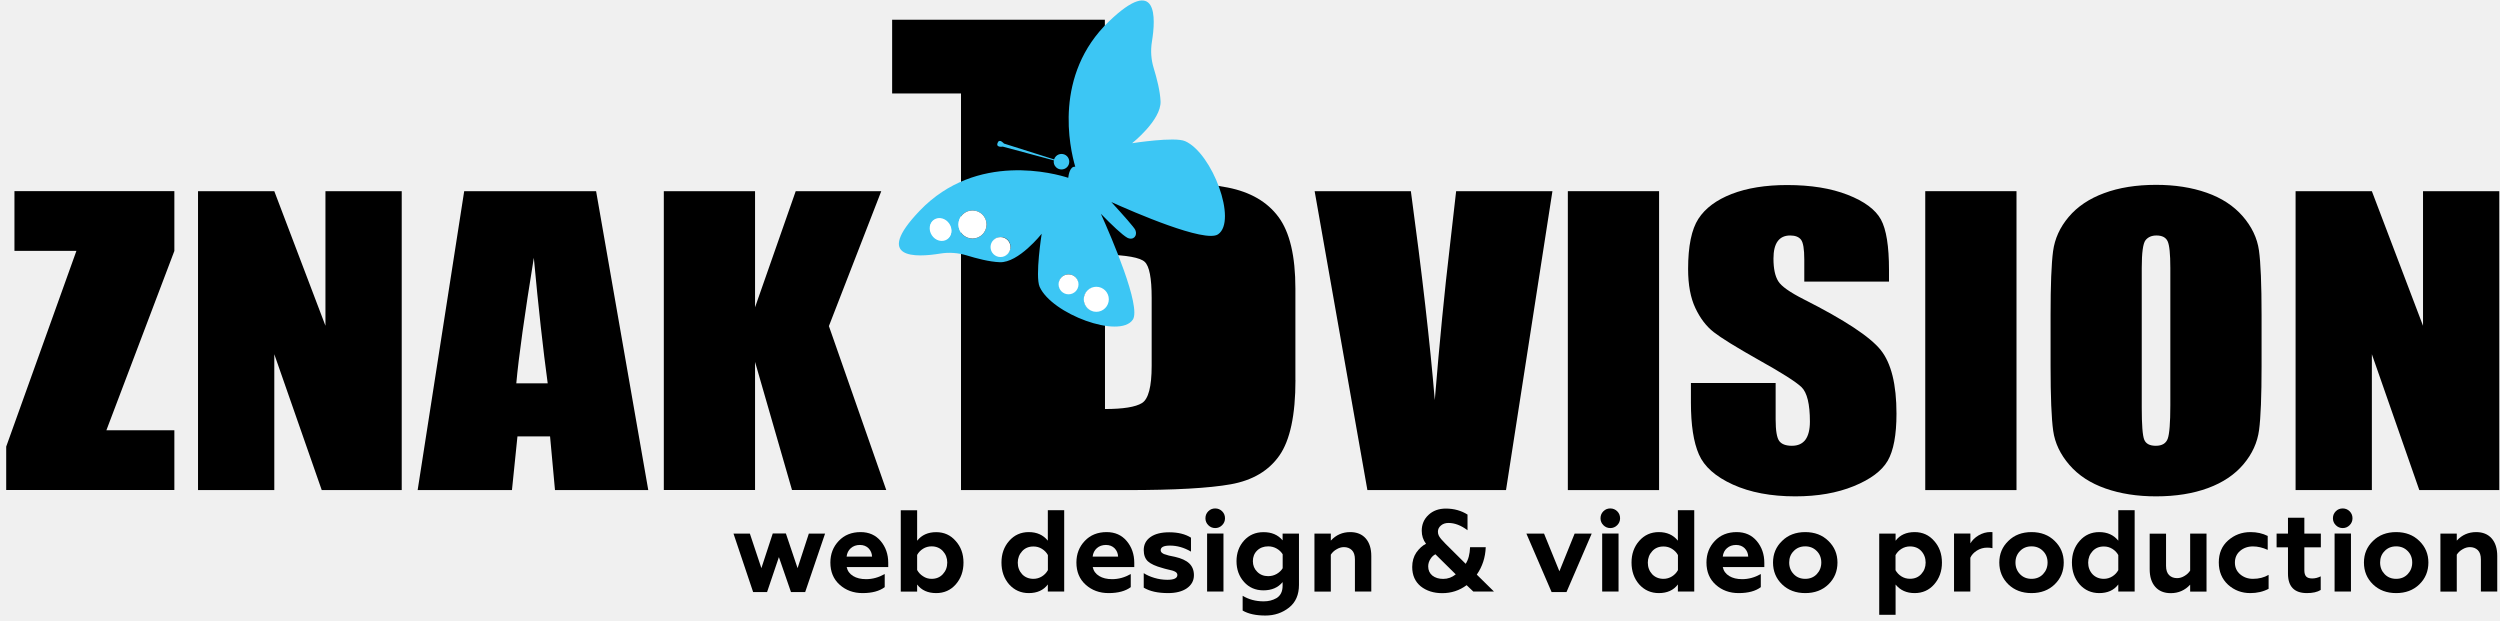
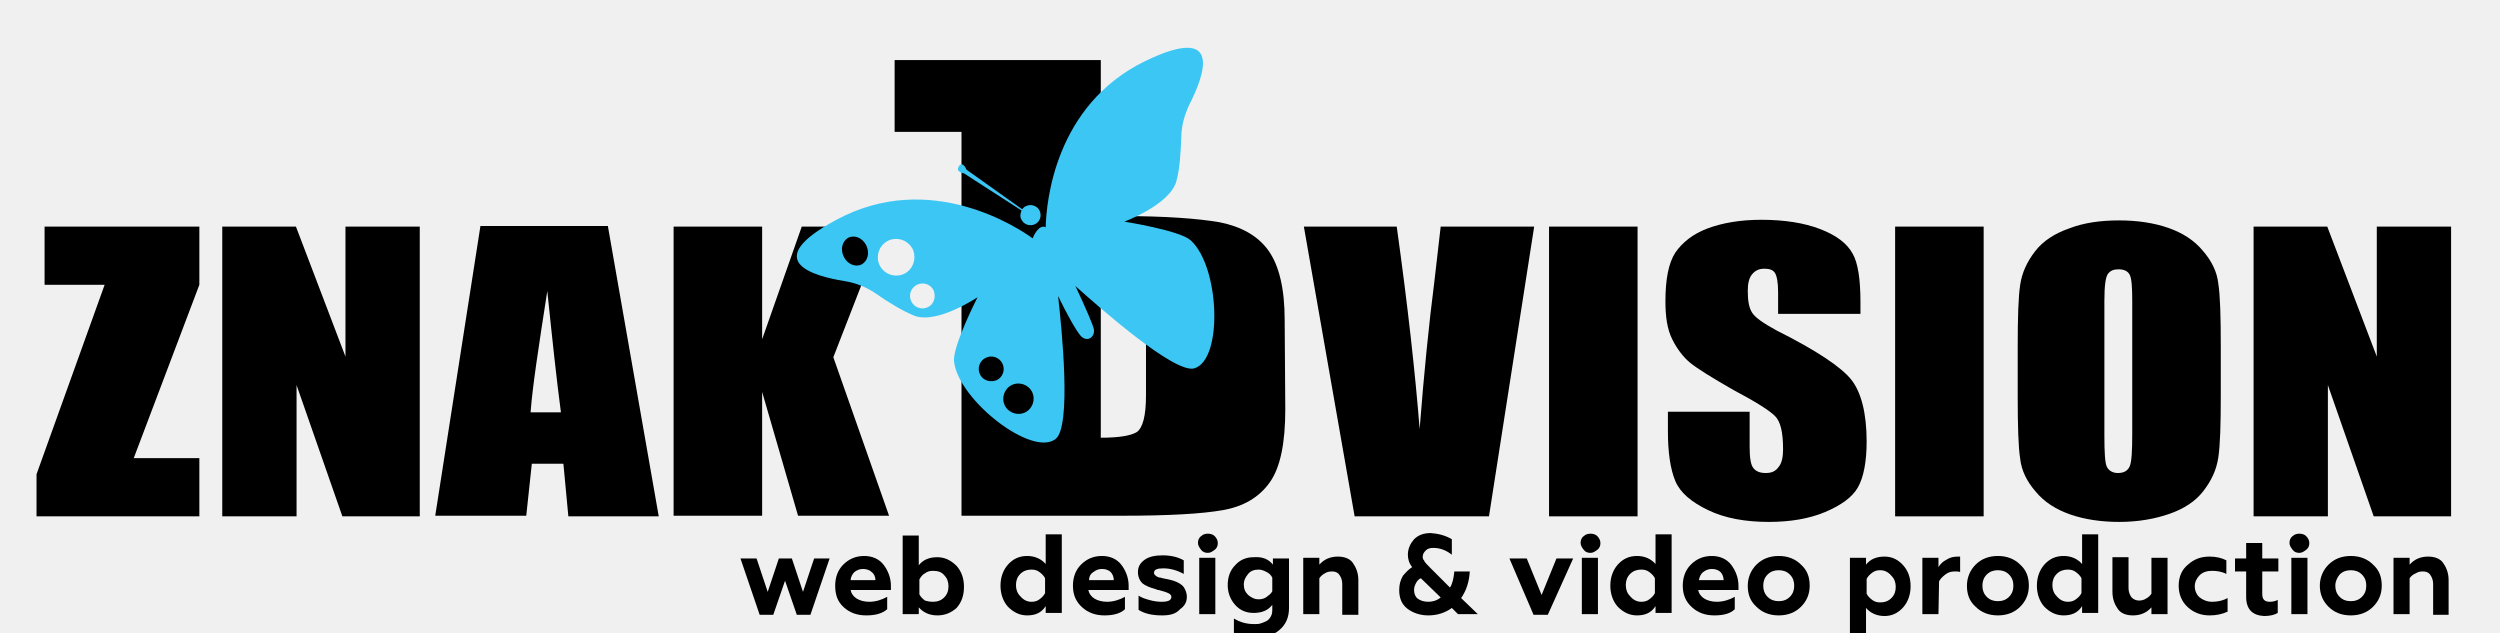
- <svg xmlns="http://www.w3.org/2000/svg" width="391" height="97" viewBox="0 0 391 97" fill="none">
-   <path d="M27.27 29.9V39.25L16.64 67.29H27.27V76.64H0.97V69.85L11.95 39.24H2.26V29.89H27.27V29.9Z" fill="black" />
-   <path d="M62.83 29.9V76.65H50.32L42.9 55.4V76.65H30.97V29.9H42.9L50.9 50.95V29.9H62.83Z" fill="black" />
-   <path d="M93.23 29.9L101.39 76.65H86.8L86.03 68.25H80.93L80.07 76.65H65.32L72.6 29.9H93.23ZM85.66 59.95C84.94 54.66 84.21 48.11 83.49 40.32C82.04 49.27 81.12 55.82 80.75 59.95H85.66Z" fill="black" />
-   <path d="M137.83 29.9L129.64 51L138.61 76.64H123.87L118.09 56.6V76.64H103.82V29.9H118.09V48.06L124.45 29.9H137.83Z" fill="black" />
-   <path d="M202.61 59.43C202.61 64.91 201.77 68.85 200.1 71.24C198.43 73.63 195.9 75.13 192.5 75.74C189.11 76.35 183.71 76.65 176.32 76.65H150.3V14.62H139.53V3.09H172.8V28.29H176.32C183.25 28.29 188.48 28.64 192.02 29.33C195.56 30.03 198.2 31.56 199.96 33.94C201.72 36.32 202.6 40.05 202.6 45.13V59.43H202.61ZM180.12 57.21V46.58C180.12 43.49 179.76 41.62 179.03 40.95C178.3 40.28 176.23 39.91 172.82 39.81V63.97C175.66 63.97 177.59 63.66 178.6 63.04C179.61 62.42 180.12 60.48 180.12 57.21Z" fill="black" />
-   <path d="M242.8 29.9L235.54 76.65H213.86L205.61 29.9H220.66C222.41 42.78 223.66 53.67 224.4 62.58C225.14 53.57 225.92 45.57 226.75 38.59L227.74 29.9H242.8Z" fill="black" />
-   <path d="M259.48 29.9V76.65H245.21V29.9H259.48Z" fill="black" />
-   <path d="M295.44 44.04H282.19V40.58C282.19 38.96 282.02 37.93 281.68 37.49C281.34 37.05 280.78 36.83 279.98 36.83C279.12 36.83 278.47 37.13 278.03 37.73C277.59 38.33 277.37 39.23 277.37 40.45C277.37 42.01 277.62 43.18 278.11 43.97C278.58 44.76 279.93 45.71 282.14 46.83C288.49 50.04 292.49 52.68 294.14 54.74C295.79 56.8 296.61 60.12 296.61 64.7C296.61 68.03 296.15 70.48 295.24 72.06C294.32 73.64 292.56 74.96 289.94 76.03C287.32 77.1 284.27 77.63 280.79 77.63C276.97 77.63 273.71 77.01 271.01 75.78C268.31 74.55 266.54 72.98 265.71 71.07C264.87 69.16 264.46 66.46 264.46 62.96V59.9H277.71V65.59C277.71 67.34 277.9 68.47 278.27 68.97C278.64 69.47 279.3 69.72 280.25 69.72C281.2 69.72 281.9 69.4 282.37 68.77C282.83 68.14 283.07 67.19 283.07 65.94C283.07 63.19 282.63 61.39 281.75 60.54C280.85 59.69 278.62 58.28 275.07 56.3C271.52 54.3 269.17 52.84 268.02 51.94C266.87 51.04 265.91 49.78 265.16 48.19C264.4 46.59 264.02 44.55 264.02 42.07C264.02 38.49 264.56 35.87 265.63 34.22C266.7 32.57 268.44 31.27 270.83 30.34C273.23 29.41 276.12 28.94 279.51 28.94C283.22 28.94 286.38 29.45 288.98 30.47C291.59 31.49 293.32 32.78 294.17 34.32C295.02 35.87 295.44 38.5 295.44 42.22V44.04V44.04Z" fill="black" />
-   <path d="M315.38 29.9V76.65H301.11V29.9H315.38Z" fill="black" />
-   <path d="M353.71 57.27C353.71 61.97 353.58 65.29 353.32 67.25C353.06 69.2 352.25 70.99 350.88 72.61C349.51 74.23 347.67 75.47 345.34 76.33C343.01 77.19 340.3 77.63 337.21 77.63C334.27 77.63 331.63 77.22 329.3 76.4C326.96 75.58 325.08 74.36 323.66 72.72C322.24 71.08 321.39 69.3 321.12 67.38C320.85 65.46 320.71 62.09 320.71 57.27V49.27C320.71 44.57 320.84 41.25 321.1 39.29C321.36 37.34 322.17 35.55 323.54 33.93C324.91 32.31 326.75 31.07 329.08 30.21C331.41 29.34 334.12 28.91 337.21 28.91C340.15 28.91 342.79 29.32 345.12 30.14C347.46 30.96 349.34 32.19 350.76 33.82C352.18 35.46 353.03 37.24 353.3 39.16C353.57 41.09 353.71 44.45 353.71 49.27V57.27ZM339.44 41.91C339.44 39.73 339.3 38.34 339.02 37.74C338.74 37.13 338.15 36.83 337.27 36.83C336.52 36.83 335.95 37.08 335.56 37.57C335.17 38.06 334.97 39.51 334.97 41.92V63.75C334.97 66.46 335.1 68.14 335.36 68.77C335.62 69.41 336.23 69.72 337.17 69.72C338.14 69.72 338.76 69.35 339.03 68.62C339.3 67.89 339.44 66.15 339.44 63.39V41.91V41.91Z" fill="black" />
-   <path d="M390.89 29.9V76.65H378.38L370.96 55.4V76.65H359.03V29.9H370.96L378.96 50.95V29.9H390.89Z" fill="black" />
-   <path d="M119.97 92.6H117.79L114.72 83.46H117.28L119.08 88.86L120.86 83.43H122.91L124.74 88.86L126.5 83.46H129.04L125.93 92.6H123.71L121.82 87.13L119.97 92.6Z" fill="black" />
-   <path d="M134.9 92.76C133.48 92.76 132.29 92.32 131.32 91.45C130.35 90.58 129.87 89.42 129.87 87.98C129.87 86.64 130.31 85.51 131.18 84.6C132.05 83.68 133.19 83.22 134.6 83.22C135.91 83.22 136.96 83.69 137.74 84.62C138.52 85.55 138.92 86.69 138.92 88.02V88.69H132.42C132.55 89.3 132.89 89.76 133.43 90.09C133.97 90.42 134.64 90.58 135.46 90.58C136.47 90.58 137.43 90.31 138.37 89.78V91.83C137.54 92.45 136.39 92.76 134.9 92.76ZM132.41 87.05H136.39C136.37 86.53 136.18 86.1 135.84 85.75C135.5 85.41 135.04 85.23 134.49 85.23C133.92 85.23 133.45 85.4 133.07 85.73C132.69 86.07 132.47 86.51 132.41 87.05Z" fill="black" />
-   <path d="M146.42 92.76C145.11 92.76 144.12 92.31 143.44 91.42V92.53H140.88V79.81H143.44V84.57C144.15 83.67 145.15 83.23 146.42 83.23C147.66 83.23 148.67 83.69 149.47 84.61C150.28 85.51 150.69 86.63 150.69 87.99C150.69 89.35 150.28 90.49 149.47 91.41C148.67 92.31 147.66 92.76 146.42 92.76ZM145.7 90.53C146.43 90.53 147.01 90.29 147.46 89.8C147.92 89.3 148.15 88.7 148.15 87.98C148.15 87.28 147.92 86.68 147.46 86.18C147.01 85.7 146.42 85.45 145.7 85.45C145.22 85.45 144.77 85.57 144.37 85.82C143.97 86.07 143.66 86.39 143.44 86.79V89.15C143.66 89.55 143.97 89.88 144.37 90.13C144.77 90.4 145.21 90.53 145.7 90.53Z" fill="black" />
-   <path d="M160.9 92.76C159.68 92.76 158.65 92.31 157.83 91.4C157.03 90.48 156.63 89.34 156.63 87.98C156.63 86.64 157.03 85.51 157.83 84.6C158.64 83.68 159.66 83.22 160.9 83.22C162.17 83.22 163.16 83.67 163.88 84.56V79.8H166.44V92.52H163.88V91.41C163.2 92.31 162.21 92.76 160.9 92.76ZM161.63 90.53C162.11 90.53 162.56 90.4 162.96 90.15C163.36 89.9 163.67 89.57 163.89 89.17V86.81C163.67 86.41 163.36 86.09 162.96 85.84C162.56 85.59 162.12 85.47 161.63 85.47C160.9 85.47 160.32 85.71 159.87 86.2C159.41 86.7 159.18 87.3 159.18 88C159.18 88.71 159.41 89.32 159.87 89.82C160.31 90.28 160.9 90.53 161.63 90.53Z" fill="black" />
-   <path d="M173.38 92.76C171.96 92.76 170.77 92.32 169.8 91.45C168.83 90.58 168.35 89.42 168.35 87.98C168.35 86.64 168.79 85.51 169.66 84.6C170.53 83.68 171.67 83.22 173.08 83.22C174.39 83.22 175.44 83.69 176.22 84.62C177 85.55 177.4 86.69 177.4 88.02V88.69H170.9C171.03 89.3 171.37 89.76 171.91 90.09C172.45 90.42 173.12 90.58 173.94 90.58C174.95 90.58 175.91 90.31 176.85 89.78V91.83C176.02 92.45 174.87 92.76 173.38 92.76ZM170.89 87.05H174.87C174.85 86.53 174.66 86.1 174.32 85.75C173.98 85.41 173.52 85.23 172.97 85.23C172.4 85.23 171.93 85.4 171.55 85.73C171.17 86.07 170.95 86.51 170.89 87.05Z" fill="black" />
-   <path d="M182.7 92.76C181.09 92.76 179.82 92.48 178.88 91.91V89.64C179.32 89.93 179.87 90.18 180.54 90.38C181.21 90.58 181.89 90.68 182.58 90.68C183.62 90.68 184.14 90.43 184.14 89.92C184.14 89.68 183.99 89.49 183.69 89.36C183.53 89.29 183.37 89.23 183.22 89.2L182.55 89.04C182.45 89.02 182.32 88.98 182.16 88.94C182 88.9 181.88 88.86 181.82 88.84C180.74 88.55 179.98 88.2 179.54 87.8C179.1 87.39 178.88 86.8 178.88 86.03C178.88 85.17 179.23 84.49 179.94 83.99C180.65 83.49 181.63 83.25 182.87 83.25C184.25 83.25 185.38 83.53 186.27 84.09V86.27C185.19 85.64 184.1 85.33 182.98 85.33C182.01 85.33 181.53 85.57 181.53 86.06C181.53 86.16 181.56 86.24 181.61 86.32C181.66 86.4 181.72 86.46 181.77 86.49C181.82 86.53 181.91 86.58 182.03 86.65C182.1 86.67 182.24 86.71 182.43 86.77C182.62 86.82 182.75 86.86 182.81 86.89L183.77 87.09C184.77 87.32 185.52 87.66 186 88.12C186.48 88.58 186.73 89.19 186.73 89.96C186.73 90.81 186.36 91.49 185.62 92.01C184.91 92.5 183.93 92.76 182.7 92.76Z" fill="black" />
-   <path d="M188.53 81.06C188.53 80.62 188.68 80.26 188.98 79.96C189.28 79.66 189.64 79.52 190.06 79.52C190.48 79.52 190.84 79.67 191.14 79.96C191.44 80.26 191.59 80.62 191.59 81.06C191.59 81.48 191.44 81.84 191.14 82.14C190.84 82.44 190.48 82.59 190.06 82.59C189.64 82.59 189.28 82.44 188.98 82.14C188.68 81.84 188.53 81.48 188.53 81.06ZM191.35 92.52H188.79V83.45H191.35V92.52Z" fill="black" />
-   <path d="M200.6 84.51V83.46H203.16V91.47C203.16 93.02 202.64 94.21 201.6 95.03C200.56 95.85 199.33 96.27 197.91 96.27C196.42 96.27 195.23 96.01 194.35 95.49V93.18C195.31 93.76 196.4 94.05 197.64 94.05C198.02 94.05 198.37 94.01 198.69 93.93C199.02 93.85 199.33 93.72 199.64 93.55C199.94 93.37 200.18 93.12 200.35 92.79C200.52 92.46 200.6 92.06 200.6 91.6V91.04C199.89 91.9 198.89 92.33 197.6 92.33C196.36 92.33 195.35 91.89 194.57 91.02C193.78 90.14 193.39 89.05 193.39 87.77C193.39 86.5 193.78 85.42 194.57 84.54C195.36 83.67 196.37 83.23 197.6 83.23C198.88 83.22 199.88 83.65 200.6 84.51ZM198.35 90.11C198.83 90.11 199.28 89.99 199.68 89.76C200.08 89.53 200.39 89.23 200.61 88.87V86.69C200.39 86.33 200.08 86.03 199.68 85.8C199.28 85.57 198.84 85.45 198.35 85.45C197.64 85.45 197.06 85.67 196.61 86.11C196.16 86.55 195.95 87.11 195.95 87.77C195.95 88.44 196.18 88.99 196.63 89.43C197.08 89.89 197.66 90.11 198.35 90.11Z" fill="black" />
-   <path d="M208.14 86.75V92.53H205.58V83.46H208.14V84.55C208.95 83.67 209.96 83.22 211.17 83.22C212.21 83.22 213.02 83.55 213.6 84.21C214.18 84.87 214.47 85.79 214.47 86.96V92.52H211.91V87.49C211.91 86.84 211.75 86.35 211.43 86.04C211.11 85.73 210.69 85.57 210.19 85.57C209.8 85.57 209.42 85.68 209.04 85.91C208.66 86.12 208.36 86.41 208.14 86.75Z" fill="black" />
-   <path d="M229.52 80.48V82.93C228.51 82.17 227.52 81.79 226.54 81.79C226.07 81.79 225.67 81.92 225.36 82.19C225.04 82.46 224.89 82.78 224.89 83.17C224.89 83.39 224.94 83.61 225.05 83.82C225.2 84.1 225.53 84.5 226.05 85.02L229.23 88.18C229.65 87.54 229.88 86.67 229.92 85.58H232.37C232.31 87.19 231.84 88.62 230.97 89.87L233.66 92.52H230.43L229.38 91.52C228.25 92.36 226.98 92.77 225.56 92.77C224.22 92.77 223.1 92.41 222.2 91.7C221.32 90.97 220.87 89.97 220.87 88.68C220.87 87.8 221.09 87.04 221.52 86.41C221.98 85.77 222.48 85.31 223.03 85.05C222.58 84.46 222.36 83.78 222.36 83.01C222.36 82.02 222.71 81.19 223.41 80.54C224.11 79.87 225.03 79.54 226.15 79.54C227.42 79.55 228.54 79.86 229.52 80.48ZM225.72 90.54C226.45 90.54 227.1 90.3 227.68 89.83L224.5 86.69C224.2 86.84 223.93 87.08 223.71 87.44C223.49 87.79 223.37 88.17 223.37 88.58C223.37 89.19 223.59 89.66 224.02 90.02C224.47 90.37 225.03 90.54 225.72 90.54Z" fill="black" />
-   <path d="M245 92.6H242.67L238.73 83.46H241.49L243.89 89.35L246.27 83.46H248.94L245 92.6Z" fill="black" />
-   <path d="M250.32 81.06C250.32 80.62 250.47 80.26 250.77 79.96C251.07 79.66 251.43 79.52 251.85 79.52C252.27 79.52 252.63 79.67 252.93 79.96C253.23 80.26 253.38 80.62 253.38 81.06C253.38 81.48 253.23 81.84 252.93 82.14C252.63 82.44 252.27 82.59 251.85 82.59C251.43 82.59 251.07 82.44 250.77 82.14C250.47 81.84 250.32 81.48 250.32 81.06ZM253.14 92.52H250.58V83.45H253.14V92.52Z" fill="black" />
-   <path d="M259.44 92.76C258.22 92.76 257.19 92.31 256.37 91.4C255.57 90.48 255.17 89.34 255.17 87.98C255.17 86.64 255.57 85.51 256.37 84.6C257.18 83.68 258.2 83.22 259.44 83.22C260.71 83.22 261.7 83.67 262.42 84.56V79.8H264.98V92.52H262.42V91.41C261.74 92.31 260.75 92.76 259.44 92.76ZM260.17 90.53C260.65 90.53 261.1 90.4 261.5 90.15C261.9 89.9 262.21 89.57 262.43 89.17V86.81C262.21 86.41 261.9 86.09 261.5 85.84C261.1 85.59 260.66 85.47 260.17 85.47C259.44 85.47 258.86 85.71 258.41 86.2C257.95 86.7 257.72 87.3 257.72 88C257.72 88.71 257.95 89.32 258.41 89.82C258.86 90.28 259.44 90.53 260.17 90.53Z" fill="black" />
-   <path d="M271.92 92.76C270.5 92.76 269.31 92.32 268.34 91.45C267.37 90.58 266.89 89.42 266.89 87.98C266.89 86.64 267.33 85.51 268.2 84.6C269.07 83.68 270.21 83.22 271.62 83.22C272.93 83.22 273.98 83.69 274.76 84.62C275.54 85.55 275.94 86.69 275.94 88.02V88.69H269.44C269.57 89.3 269.91 89.76 270.45 90.09C270.99 90.42 271.66 90.58 272.48 90.58C273.49 90.58 274.45 90.31 275.39 89.78V91.83C274.57 92.45 273.42 92.76 271.92 92.76ZM269.44 87.05H273.42C273.4 86.53 273.21 86.1 272.87 85.75C272.53 85.41 272.07 85.23 271.52 85.23C270.95 85.23 270.48 85.4 270.1 85.73C269.71 86.07 269.5 86.51 269.44 87.05Z" fill="black" />
-   <path d="M277.3 87.98C277.3 86.64 277.77 85.51 278.72 84.6C279.65 83.68 280.86 83.22 282.34 83.22C283.82 83.22 285.02 83.68 285.96 84.6C286.91 85.52 287.38 86.65 287.38 87.98C287.38 89.34 286.91 90.48 285.96 91.4C285.02 92.31 283.81 92.76 282.34 92.76C280.87 92.76 279.67 92.31 278.72 91.4C277.77 90.48 277.3 89.34 277.3 87.98ZM279.83 87.98C279.83 88.71 280.07 89.31 280.54 89.8C281.01 90.29 281.61 90.53 282.34 90.53C283.07 90.53 283.67 90.29 284.14 89.8C284.61 89.3 284.85 88.7 284.85 87.98C284.85 87.25 284.61 86.65 284.14 86.18C283.67 85.7 283.07 85.45 282.34 85.45C281.61 85.45 281.01 85.69 280.54 86.18C280.06 86.66 279.83 87.25 279.83 87.98Z" fill="black" />
-   <path d="M299.45 83.22C300.69 83.22 301.7 83.68 302.5 84.6C303.31 85.5 303.72 86.63 303.72 88C303.72 89.34 303.31 90.48 302.5 91.4C301.7 92.31 300.68 92.76 299.45 92.76C298.18 92.76 297.19 92.31 296.47 91.42V96.16H293.91V83.46H296.47V84.57C297.15 83.67 298.14 83.22 299.45 83.22ZM298.72 85.46C298.24 85.46 297.79 85.59 297.39 85.84C296.99 86.09 296.68 86.42 296.46 86.82V89.18C296.68 89.58 296.99 89.9 297.39 90.15C297.79 90.4 298.23 90.52 298.72 90.52C299.45 90.52 300.03 90.28 300.48 89.79C300.94 89.29 301.17 88.69 301.17 87.99C301.17 87.28 300.94 86.67 300.48 86.17C300.04 85.7 299.45 85.46 298.72 85.46Z" fill="black" />
-   <path d="M308.17 92.52H305.61V83.45H308.17V84.98C308.45 84.5 308.87 84.08 309.44 83.74C310.03 83.39 310.66 83.21 311.33 83.21C311.48 83.21 311.57 83.22 311.62 83.23V85.74C311.38 85.68 311.11 85.65 310.82 85.65C310.23 85.65 309.68 85.8 309.19 86.11C308.7 86.42 308.36 86.79 308.16 87.23V92.52H308.17Z" fill="black" />
-   <path d="M312.69 87.98C312.69 86.64 313.16 85.51 314.11 84.6C315.04 83.68 316.25 83.22 317.73 83.22C319.21 83.22 320.41 83.68 321.35 84.6C322.3 85.52 322.77 86.65 322.77 87.98C322.77 89.34 322.3 90.48 321.35 91.4C320.41 92.31 319.2 92.76 317.73 92.76C316.26 92.76 315.06 92.31 314.11 91.4C313.17 90.48 312.69 89.34 312.69 87.98ZM315.22 87.98C315.22 88.71 315.46 89.31 315.93 89.8C316.4 90.29 317 90.53 317.73 90.53C318.46 90.53 319.06 90.29 319.53 89.8C320 89.3 320.24 88.7 320.24 87.98C320.24 87.25 320 86.65 319.53 86.18C319.06 85.7 318.46 85.45 317.73 85.45C317 85.45 316.4 85.69 315.93 86.18C315.46 86.66 315.22 87.25 315.22 87.98Z" fill="black" />
-   <path d="M328.32 92.76C327.1 92.76 326.07 92.31 325.25 91.4C324.45 90.48 324.05 89.34 324.05 87.98C324.05 86.64 324.45 85.51 325.25 84.6C326.06 83.68 327.08 83.22 328.32 83.22C329.59 83.22 330.58 83.67 331.3 84.56V79.8H333.86V92.52H331.3V91.41C330.62 92.31 329.63 92.76 328.32 92.76ZM329.04 90.53C329.52 90.53 329.97 90.4 330.37 90.15C330.77 89.9 331.08 89.57 331.3 89.17V86.81C331.08 86.41 330.77 86.09 330.37 85.84C329.97 85.59 329.53 85.47 329.04 85.47C328.31 85.47 327.73 85.71 327.28 86.2C326.82 86.7 326.59 87.3 326.59 88C326.59 88.71 326.82 89.32 327.28 89.82C327.73 90.28 328.32 90.53 329.04 90.53Z" fill="black" />
-   <path d="M342.54 89.24V83.46H345.1V92.53H342.54V91.44C341.73 92.32 340.72 92.77 339.51 92.77C338.47 92.77 337.66 92.44 337.08 91.78C336.5 91.12 336.21 90.2 336.21 89.03V83.47H338.77V88.5C338.77 89.15 338.93 89.64 339.25 89.95C339.57 90.27 339.99 90.42 340.5 90.42C340.89 90.42 341.27 90.31 341.65 90.08C342.03 89.86 342.33 89.57 342.54 89.24Z" fill="black" />
-   <path d="M351.94 92.76C350.6 92.76 349.44 92.32 348.47 91.45C347.5 90.55 347.02 89.39 347.02 87.96C347.02 86.53 347.5 85.39 348.47 84.53C349.45 83.66 350.62 83.22 351.98 83.22C352.97 83.22 353.87 83.42 354.67 83.82V86C353.88 85.64 353.11 85.46 352.36 85.46C351.56 85.46 350.89 85.7 350.34 86.17C349.81 86.63 349.54 87.24 349.54 87.99C349.54 88.74 349.81 89.35 350.36 89.82C350.91 90.29 351.57 90.53 352.36 90.53C353.29 90.53 354.11 90.32 354.81 89.91V92.09C353.96 92.54 353 92.76 351.94 92.76Z" fill="black" />
-   <path d="M357.84 89.71V85.6H356.06V83.46H357.84V80.97H360.4V83.46H362.98V85.6H360.4V89.2C360.4 89.65 360.5 89.97 360.69 90.17C360.88 90.37 361.2 90.47 361.63 90.47C362.08 90.47 362.52 90.36 362.96 90.14V92.27C362.43 92.6 361.71 92.76 360.8 92.76C358.83 92.76 357.84 91.74 357.84 89.71Z" fill="black" />
-   <path d="M364.87 81.06C364.87 80.62 365.02 80.26 365.32 79.96C365.62 79.66 365.98 79.52 366.4 79.52C366.82 79.52 367.18 79.67 367.48 79.96C367.78 80.26 367.93 80.62 367.93 81.06C367.93 81.48 367.78 81.84 367.48 82.14C367.18 82.44 366.82 82.59 366.4 82.59C365.98 82.59 365.62 82.44 365.32 82.14C365.02 81.84 364.87 81.48 364.87 81.06ZM367.69 92.52H365.13V83.45H367.69V92.52Z" fill="black" />
-   <path d="M369.72 87.98C369.72 86.64 370.19 85.51 371.14 84.6C372.07 83.68 373.28 83.22 374.76 83.22C376.24 83.22 377.44 83.68 378.38 84.6C379.33 85.52 379.8 86.65 379.8 87.98C379.8 89.34 379.33 90.48 378.38 91.4C377.44 92.31 376.23 92.76 374.76 92.76C373.29 92.76 372.09 92.31 371.14 91.4C370.19 90.48 369.72 89.34 369.72 87.98ZM372.25 87.98C372.25 88.71 372.49 89.31 372.96 89.8C373.43 90.29 374.03 90.53 374.76 90.53C375.49 90.53 376.09 90.29 376.56 89.8C377.03 89.3 377.27 88.7 377.27 87.98C377.27 87.25 377.03 86.65 376.56 86.18C376.09 85.7 375.49 85.45 374.76 85.45C374.03 85.45 373.43 85.69 372.96 86.18C372.48 86.66 372.25 87.25 372.25 87.98Z" fill="black" />
-   <path d="M384.24 86.75V92.53H381.68V83.46H384.24V84.55C385.05 83.67 386.06 83.22 387.27 83.22C388.31 83.22 389.12 83.55 389.7 84.21C390.28 84.87 390.57 85.79 390.57 86.96V92.52H388.01V87.49C388.01 86.84 387.85 86.35 387.53 86.04C387.21 85.73 386.79 85.57 386.29 85.57C385.9 85.57 385.52 85.68 385.14 85.91C384.76 86.12 384.46 86.41 384.24 86.75Z" fill="black" />
-   <path d="M156.83 22.93L164.82 25.08C164.75 25.46 164.86 25.86 165.16 26.15C165.63 26.62 166.4 26.62 166.88 26.15C167.35 25.68 167.35 24.91 166.88 24.43C166.41 23.96 165.64 23.96 165.16 24.43C165.01 24.58 164.91 24.75 164.86 24.93L157.02 22.45C157.02 22.45 156.36 21.68 156.08 22.24C155.61 23.14 156.83 22.93 156.83 22.93Z" fill="#3CC6F4" />
-   <path d="M173.45 3.34C164.73 11.7 167.3 23.11 168.17 26.08C167.34 25.96 167.12 27.38 167.07 27.81C165.17 27.19 152.77 23.64 143.85 32.95C136.51 40.61 143.32 40.27 147.04 39.66C148.43 39.43 149.86 39.54 151.21 39.95C152.71 40.41 154.74 40.95 156.36 41.01C159.31 41.13 162.92 36.56 162.92 36.56C162.92 36.56 161.87 43.21 162.6 44.86C164.5 49.11 175.1 53.04 177.17 50C178.53 48 173.81 37.07 172.18 33.44C173.87 35.17 175.52 36.75 176.32 37.19C177.28 37.65 177.94 36.86 177.57 35.98C177.42 35.6 175.7 33.66 173.81 31.6C177.29 33.17 188.47 38.03 190.5 36.65C193.55 34.58 189.62 23.98 185.36 22.08C183.71 21.35 177.06 22.4 177.06 22.4C177.06 22.4 181.64 18.78 181.51 15.84C181.44 14.22 180.91 12.19 180.45 10.69C180.03 9.34 179.93 7.92 180.16 6.52C180.77 2.8 181.1 -4 173.45 3.34ZM148.39 37.14C147.8 37.73 146.75 37.65 146.05 36.95C145.35 36.25 145.27 35.2 145.86 34.61C146.45 34.02 147.5 34.1 148.2 34.8C148.9 35.5 148.98 36.54 148.39 37.14ZM157.61 39.62C157.03 40.2 156.09 40.2 155.51 39.62C154.93 39.04 154.93 38.1 155.51 37.52C156.09 36.94 157.03 36.94 157.61 37.52C158.19 38.1 158.19 39.04 157.61 39.62ZM153.65 36.67C152.79 37.53 151.4 37.53 150.54 36.67C149.68 35.81 149.68 34.42 150.54 33.56C151.4 32.7 152.79 32.7 153.65 33.56C154.51 34.42 154.51 35.81 153.65 36.67ZM166.07 45.45C165.49 44.87 165.49 43.93 166.07 43.35C166.65 42.77 167.59 42.77 168.17 43.35C168.75 43.93 168.75 44.87 168.17 45.45C167.59 46.03 166.65 46.03 166.07 45.45ZM172.68 48.11C171.96 48.83 170.8 48.83 170.08 48.11C169.36 47.39 169.36 46.23 170.08 45.51C170.8 44.79 171.96 44.79 172.68 45.51C173.4 46.23 173.4 47.39 172.68 48.11Z" fill="#3CC6F4" />
-   <path d="M171.46 48.77C172.542 48.77 173.42 47.892 173.42 46.81C173.42 45.727 172.542 44.85 171.46 44.85C170.378 44.85 169.5 45.727 169.5 46.81C169.5 47.892 170.378 48.77 171.46 48.77Z" fill="white" />
-   <path d="M167.12 46.03C167.982 46.03 168.68 45.332 168.68 44.47C168.68 43.608 167.982 42.91 167.12 42.91C166.258 42.91 165.56 43.608 165.56 44.47C165.56 45.332 166.258 46.03 167.12 46.03Z" fill="white" />
-   <path d="M156.48 40.2C157.341 40.2 158.04 39.502 158.04 38.64C158.04 37.779 157.341 37.08 156.48 37.08C155.618 37.08 154.92 37.779 154.92 38.64C154.92 39.502 155.618 40.2 156.48 40.2Z" fill="white" />
-   <path d="M148.117 37.446C148.876 36.953 149.041 35.858 148.484 35.001C147.927 34.144 146.86 33.85 146.101 34.343C145.341 34.837 145.177 35.931 145.733 36.788C146.29 37.645 147.357 37.94 148.117 37.446Z" fill="white" />
-   <path d="M152.1 37.31C153.315 37.31 154.3 36.325 154.3 35.11C154.3 33.895 153.315 32.91 152.1 32.91C150.885 32.91 149.9 33.895 149.9 35.11C149.9 36.325 150.885 37.31 152.1 37.31Z" fill="white" />
-   <path d="M147.256 35.898C147.264 35.889 147.263 35.877 147.255 35.869C147.247 35.862 147.235 35.862 147.227 35.87C147.22 35.878 147.22 35.891 147.228 35.898C147.236 35.906 147.249 35.906 147.256 35.898Z" fill="white" />
+ <svg xmlns="http://www.w3.org/2000/svg" version="1.1" id="Layer_1" x="0px" y="0px" viewBox="0 0 403.8 102.1" style="enable-background:new 0 0 403.8 102.1;" xml:space="preserve">
+   <style type="text/css">
+ 	.st0{fill:none;}
+ 	.st1{fill:#3CC6F4;}
+ 	.st2{fill:#FFFFFF;}
+ </style>
+   <g>
+     <path d="M32.2,36.6v9.4l-10.6,28h10.6v9.4H5.9v-6.8l11-30.6H7.2v-9.4L32.2,36.6L32.2,36.6z" />
+     <path d="M67.8,36.6v46.8H55.3l-7.4-21.2v21.2H35.9V36.6h11.9l8,21v-21H67.8z" />
+     <path d="M98.2,36.6l8.2,46.8H91.8L91,74.9h-5.1L85,83.3H70.3l7.3-46.8H98.2z M90.6,66.6c-0.7-5.3-1.4-11.8-2.2-19.6   c-1.4,9-2.4,15.5-2.7,19.6H90.6z" />
+     <path d="M142.8,36.6l-8.2,21.1l9,25.6h-14.7l-5.8-20v20h-14.3V36.6h14.3v18.2l6.4-18.2H142.8z" />
+     <path d="M207.6,66.1c0,5.5-0.8,9.4-2.5,11.8c-1.7,2.4-4.2,3.9-7.6,4.5c-3.4,0.6-8.8,0.9-16.2,0.9h-26v-62h-10.8V9.7h33.3v25.2h3.5   c6.9,0,12.2,0.4,15.7,1c3.5,0.7,6.2,2.2,7.9,4.6s2.6,6.1,2.6,11.2L207.6,66.1L207.6,66.1z M185.1,63.9V53.2c0-3.1-0.4-5-1.1-5.6   s-2.8-1-6.2-1.1v24.2c2.8,0,4.8-0.3,5.8-0.9C184.6,69.1,185.1,67.1,185.1,63.9z" />
+     <path d="M247.8,36.6l-7.3,46.8h-21.7l-8.2-46.8h15c1.8,12.9,3,23.8,3.7,32.7c0.7-9,1.5-17,2.4-24l1-8.7H247.8z" />
+     <path d="M264.5,36.6v46.8h-14.3V36.6H264.5z" />
+     <path d="M300.4,50.7h-13.2v-3.5c0-1.6-0.2-2.6-0.5-3.1s-0.9-0.7-1.7-0.7c-0.9,0-1.5,0.3-2,0.9s-0.7,1.5-0.7,2.7   c0,1.6,0.2,2.7,0.7,3.5c0.5,0.8,1.8,1.7,4,2.9c6.4,3.2,10.4,5.9,12,7.9s2.5,5.4,2.5,10c0,3.3-0.5,5.8-1.4,7.4   c-0.9,1.6-2.7,2.9-5.3,4s-5.7,1.6-9.1,1.6c-3.8,0-7.1-0.6-9.8-1.9s-4.5-2.8-5.3-4.7c-0.8-1.9-1.2-4.6-1.2-8.1v-3.1h13.2v5.7   c0,1.8,0.2,2.9,0.6,3.4s1,0.8,2,0.8s1.6-0.3,2.1-1c0.5-0.6,0.7-1.6,0.7-2.8c0-2.8-0.4-4.5-1.3-5.4c-0.9-0.9-3.1-2.3-6.7-4.2   c-3.5-2-5.9-3.5-7-4.4s-2.1-2.2-2.9-3.8c-0.8-1.6-1.1-3.6-1.1-6.1c0-3.6,0.5-6.2,1.6-7.9c1.1-1.6,2.8-3,5.2-3.9   c2.4-0.9,5.3-1.4,8.7-1.4c3.7,0,6.9,0.5,9.5,1.5c2.6,1,4.3,2.3,5.2,3.9c0.9,1.5,1.3,4.2,1.3,7.9V50.7z" />
+     <path d="M320.4,36.6v46.8h-14.3V36.6H320.4z" />
+     <path d="M358.7,63.9c0,4.7-0.1,8-0.4,10c-0.3,2-1.1,3.7-2.4,5.4s-3.2,2.9-5.5,3.7s-5,1.3-8.1,1.3c-2.9,0-5.6-0.4-7.9-1.2   c-2.3-0.8-4.2-2-5.6-3.7c-1.4-1.6-2.3-3.4-2.5-5.3c-0.3-1.9-0.4-5.3-0.4-10.1v-8c0-4.7,0.1-8,0.4-10c0.3-2,1.1-3.7,2.4-5.4   s3.2-2.9,5.5-3.7c2.3-0.9,5-1.3,8.1-1.3c2.9,0,5.6,0.4,7.9,1.2c2.3,0.8,4.2,2,5.6,3.7c1.4,1.6,2.3,3.4,2.5,5.3   c0.3,1.9,0.4,5.3,0.4,10.1V63.9z M344.4,48.6c0-2.2-0.1-3.6-0.4-4.2c-0.3-0.6-0.9-0.9-1.8-0.9c-0.8,0-1.3,0.2-1.7,0.7   c-0.4,0.5-0.6,1.9-0.6,4.4v21.8c0,2.7,0.1,4.4,0.4,5c0.3,0.6,0.9,1,1.8,1c1,0,1.6-0.4,1.9-1.1s0.4-2.5,0.4-5.2V48.6z" />
+     <path d="M395.9,36.6v46.8h-12.5l-7.4-21.2v21.2H364V36.6h11.9l8,21v-21H395.9z" />
+   </g>
+   <rect x="238" y="-133.1" class="st0" width="0.5" height="11.1" />
+   <g>
+     <path d="M124.9,99.3h-2.2l-3.1-9.1h2.6l1.8,5.4l1.8-5.4h2.1l1.8,5.4l1.8-5.4h2.5l-3.1,9.1h-2.2l-1.9-5.5L124.9,99.3z" />
+     <path d="M139.9,99.4c-1.4,0-2.6-0.4-3.6-1.3s-1.4-2-1.4-3.5c0-1.3,0.4-2.5,1.3-3.4c0.9-0.9,2-1.4,3.4-1.4c1.3,0,2.4,0.5,3.1,1.4   s1.2,2.1,1.2,3.4v0.7h-6.5c0.1,0.6,0.5,1.1,1,1.4s1.2,0.5,2,0.5c1,0,2-0.3,2.9-0.8v2C142.5,99.1,141.4,99.4,139.9,99.4z    M137.4,93.7h4c0-0.5-0.2-1-0.6-1.3c-0.3-0.3-0.8-0.5-1.4-0.5c-0.6,0-1,0.2-1.4,0.5C137.7,92.7,137.4,93.2,137.4,93.7z" />
+     <path d="M151.4,99.4c-1.3,0-2.3-0.5-3-1.3v1.1h-2.6V86.5h2.6v4.8c0.7-0.9,1.7-1.3,3-1.3c1.2,0,2.2,0.5,3.1,1.4   c0.8,0.9,1.2,2,1.2,3.4s-0.4,2.5-1.2,3.4C153.6,99,152.6,99.4,151.4,99.4z M150.7,97.2c0.7,0,1.3-0.2,1.8-0.7   c0.5-0.5,0.7-1.1,0.7-1.8c0-0.7-0.2-1.3-0.7-1.8c-0.4-0.5-1-0.7-1.8-0.7c-0.5,0-0.9,0.1-1.3,0.4c-0.4,0.2-0.7,0.6-0.9,1v2.4   c0.2,0.4,0.5,0.7,0.9,1C149.7,97.1,150.2,97.2,150.7,97.2z" />
+     <path d="M165.9,99.4c-1.2,0-2.2-0.5-3.1-1.4c-0.8-0.9-1.2-2.1-1.2-3.4c0-1.3,0.4-2.5,1.2-3.4c0.8-0.9,1.8-1.4,3.1-1.4   c1.3,0,2.3,0.5,3,1.3v-4.8h2.6v12.7h-2.6v-1.1C168.2,99,167.2,99.4,165.9,99.4z M166.6,97.2c0.5,0,0.9-0.1,1.3-0.4s0.7-0.6,0.9-1   v-2.4c-0.2-0.4-0.5-0.7-0.9-1s-0.8-0.4-1.3-0.4c-0.7,0-1.3,0.2-1.8,0.7c-0.5,0.5-0.7,1.1-0.7,1.8c0,0.7,0.2,1.3,0.7,1.8   C165.3,96.9,165.9,97.2,166.6,97.2z" />
+     <path d="M178.4,99.4c-1.4,0-2.6-0.4-3.6-1.3s-1.5-2-1.5-3.5c0-1.3,0.4-2.5,1.3-3.4c0.9-0.9,2-1.4,3.4-1.4c1.3,0,2.4,0.5,3.1,1.4   s1.2,2.1,1.2,3.4v0.7h-6.5c0.1,0.6,0.5,1.1,1,1.4s1.2,0.5,2,0.5c1,0,2-0.3,2.9-0.8v2C181,99.1,179.8,99.4,178.4,99.4z M175.9,93.7   h4c0-0.5-0.2-1-0.5-1.3c-0.3-0.3-0.8-0.5-1.4-0.5c-0.6,0-1,0.2-1.4,0.5C176.1,92.7,175.9,93.2,175.9,93.7z" />
+     <path d="M187.7,99.4c-1.6,0-2.9-0.3-3.8-0.9v-2.3c0.4,0.3,1,0.5,1.7,0.7c0.7,0.2,1.4,0.3,2,0.3c1,0,1.6-0.2,1.6-0.8   c0-0.2-0.1-0.4-0.5-0.6c-0.2-0.1-0.3-0.1-0.5-0.2l-0.7-0.2c-0.1,0-0.2-0.1-0.4-0.1s-0.3-0.1-0.3-0.1c-1.1-0.3-1.8-0.6-2.3-1   c-0.4-0.4-0.7-1-0.7-1.8c0-0.9,0.4-1.5,1.1-2s1.7-0.7,2.9-0.7c1.4,0,2.5,0.3,3.4,0.8v2.2c-1.1-0.6-2.2-0.9-3.3-0.9   c-1,0-1.5,0.2-1.5,0.7c0,0.1,0,0.2,0.1,0.3c0,0.1,0.1,0.1,0.2,0.2c0,0,0.1,0.1,0.3,0.2c0.1,0,0.2,0.1,0.4,0.1   c0.2,0,0.3,0.1,0.4,0.1l1,0.2c1,0.2,1.8,0.6,2.2,1s0.7,1.1,0.7,1.8c0,0.9-0.4,1.5-1.1,2C189.9,99.2,188.9,99.4,187.7,99.4z" />
+     <path d="M193.5,87.7c0-0.4,0.1-0.8,0.5-1.1c0.3-0.3,0.7-0.4,1.1-0.4s0.8,0.1,1.1,0.4c0.3,0.3,0.5,0.7,0.5,1.1   c0,0.4-0.1,0.8-0.5,1.1s-0.7,0.5-1.1,0.5s-0.8-0.1-1.1-0.5S193.5,88.1,193.5,87.7z M196.3,99.2h-2.6v-9.1h2.6V99.2z" />
+     <path d="M205.6,91.2v-1h2.6v8c0,1.5-0.5,2.7-1.6,3.6s-2.3,1.2-3.7,1.2c-1.5,0-2.7-0.3-3.6-0.8v-2.3c1,0.6,2,0.9,3.3,0.9   c0.4,0,0.7,0,1-0.1c0.3-0.1,0.6-0.2,1-0.4c0.3-0.2,0.5-0.4,0.7-0.8s0.2-0.7,0.2-1.2v-0.6c-0.7,0.9-1.7,1.3-3,1.3   c-1.2,0-2.2-0.4-3-1.3c-0.8-0.9-1.2-2-1.2-3.2c0-1.3,0.4-2.4,1.2-3.2c0.8-0.9,1.8-1.3,3-1.3C203.9,89.9,204.9,90.3,205.6,91.2z    M203.3,96.8c0.5,0,0.9-0.1,1.3-0.4s0.7-0.5,0.9-0.9v-2.2c-0.2-0.4-0.5-0.7-0.9-0.9s-0.8-0.4-1.3-0.4c-0.7,0-1.3,0.2-1.7,0.7   s-0.7,1-0.7,1.7c0,0.7,0.2,1.2,0.7,1.7C202.1,96.5,202.6,96.8,203.3,96.8z" />
+     <path d="M213.1,93.4v5.8h-2.6v-9.1h2.6v1.1c0.8-0.9,1.8-1.3,3-1.3c1,0,1.9,0.3,2.4,1s0.9,1.6,0.9,2.8v5.6h-2.6v-5   c0-0.6-0.2-1.1-0.5-1.5s-0.7-0.5-1.2-0.5c-0.4,0-0.8,0.1-1.1,0.3C213.6,92.8,213.3,93.1,213.1,93.4z" />
+     <path d="M234.5,87.1v2.5c-1-0.8-2-1.1-3-1.1c-0.5,0-0.9,0.1-1.2,0.4c-0.3,0.3-0.5,0.6-0.5,1c0,0.2,0,0.4,0.2,0.6   c0.1,0.3,0.5,0.7,1,1.2l3.2,3.2c0.4-0.6,0.6-1.5,0.7-2.6h2.5c-0.1,1.6-0.5,3-1.4,4.3l2.7,2.6h-3.2l-1-1c-1.1,0.8-2.4,1.2-3.8,1.2   c-1.3,0-2.5-0.4-3.4-1.1c-0.9-0.7-1.3-1.7-1.3-3c0-0.9,0.2-1.6,0.6-2.3c0.5-0.6,1-1.1,1.5-1.4c-0.5-0.6-0.7-1.3-0.7-2   c0-1,0.4-1.8,1-2.5c0.7-0.7,1.6-1,2.7-1C232.4,86.2,233.5,86.5,234.5,87.1z M230.7,97.2c0.7,0,1.4-0.2,2-0.7l-3.2-3.1   c-0.3,0.1-0.6,0.4-0.8,0.8c-0.2,0.4-0.3,0.7-0.3,1.1c0,0.6,0.2,1.1,0.6,1.4C229.4,97,230,97.2,230.7,97.2z" />
+     <path d="M250,99.3h-2.3l-3.9-9.1h2.8l2.4,5.9l2.4-5.9h2.7L250,99.3z" />
+     <path d="M255.3,87.7c0-0.4,0.1-0.8,0.5-1.1c0.3-0.3,0.7-0.4,1.1-0.4s0.8,0.1,1.1,0.4c0.3,0.3,0.5,0.7,0.5,1.1   c0,0.4-0.1,0.8-0.5,1.1s-0.7,0.5-1.1,0.5s-0.8-0.1-1.1-0.5S255.3,88.1,255.3,87.7z M258.1,99.2h-2.6v-9.1h2.6V99.2z" />
+     <path d="M264.4,99.4c-1.2,0-2.2-0.5-3.1-1.4c-0.8-0.9-1.2-2.1-1.2-3.4c0-1.3,0.4-2.5,1.2-3.4c0.8-0.9,1.8-1.4,3.1-1.4   c1.3,0,2.3,0.5,3,1.3v-4.8h2.6v12.7h-2.6v-1.1C266.7,99,265.7,99.4,264.4,99.4z M265.1,97.2c0.5,0,0.9-0.1,1.3-0.4s0.7-0.6,0.9-1   v-2.4c-0.2-0.4-0.5-0.7-0.9-1s-0.8-0.4-1.3-0.4c-0.7,0-1.3,0.2-1.8,0.7c-0.5,0.5-0.7,1.1-0.7,1.8c0,0.7,0.2,1.3,0.7,1.8   C263.8,96.9,264.4,97.2,265.1,97.2z" />
+     <path d="M276.9,99.4c-1.4,0-2.6-0.4-3.6-1.3s-1.5-2-1.5-3.5c0-1.3,0.4-2.5,1.3-3.4c0.9-0.9,2-1.4,3.4-1.4c1.3,0,2.4,0.5,3.1,1.4   s1.2,2.1,1.2,3.4v0.7h-6.5c0.1,0.6,0.5,1.1,1,1.4s1.2,0.5,2,0.5c1,0,2-0.3,2.9-0.8v2C279.5,99.1,278.4,99.4,276.9,99.4z    M274.4,93.7h4c0-0.5-0.2-1-0.5-1.3c-0.3-0.3-0.8-0.5-1.4-0.5c-0.6,0-1,0.2-1.4,0.5C274.7,92.7,274.5,93.2,274.4,93.7z" />
+     <path d="M282.3,94.6c0-1.3,0.5-2.5,1.4-3.4c0.9-0.9,2.1-1.4,3.6-1.4s2.7,0.5,3.6,1.4c1,0.9,1.4,2,1.4,3.4c0,1.4-0.5,2.5-1.4,3.4   c-0.9,0.9-2.1,1.4-3.6,1.4s-2.7-0.5-3.6-1.4C282.7,97.1,282.3,96,282.3,94.6z M284.8,94.6c0,0.7,0.2,1.3,0.7,1.8   c0.5,0.5,1.1,0.7,1.8,0.7s1.3-0.2,1.8-0.7c0.5-0.5,0.7-1.1,0.7-1.8c0-0.7-0.2-1.3-0.7-1.8c-0.5-0.5-1.1-0.7-1.8-0.7   s-1.3,0.2-1.8,0.7C285,93.3,284.8,93.9,284.8,94.6z" />
+     <path d="M304.4,89.9c1.2,0,2.2,0.5,3,1.4c0.8,0.9,1.2,2,1.2,3.4c0,1.3-0.4,2.5-1.2,3.4c-0.8,0.9-1.8,1.4-3,1.4   c-1.3,0-2.3-0.5-3-1.3v4.7h-2.6V90.1h2.6v1.1C302.1,90.3,303.1,89.9,304.4,89.9z M303.7,92.1c-0.5,0-0.9,0.1-1.3,0.4   s-0.7,0.6-0.9,1v2.4c0.2,0.4,0.5,0.7,0.9,1s0.8,0.4,1.3,0.4c0.7,0,1.3-0.2,1.8-0.7c0.5-0.5,0.7-1.1,0.7-1.8c0-0.7-0.2-1.3-0.7-1.8   C305,92.4,304.4,92.1,303.7,92.1z" />
+     <path d="M313.1,99.2h-2.6v-9.1h2.6v1.5c0.3-0.5,0.7-0.9,1.3-1.2c0.6-0.4,1.2-0.5,1.9-0.5c0.1,0,0.2,0,0.3,0v2.5   c-0.2-0.1-0.5-0.1-0.8-0.1c-0.6,0-1.1,0.1-1.6,0.5s-0.8,0.7-1,1.1L313.1,99.2L313.1,99.2z" />
+     <path d="M317.7,94.6c0-1.3,0.5-2.5,1.4-3.4c0.9-0.9,2.1-1.4,3.6-1.4s2.7,0.5,3.6,1.4c1,0.9,1.4,2,1.4,3.4c0,1.4-0.5,2.5-1.4,3.4   c-0.9,0.9-2.1,1.4-3.6,1.4s-2.7-0.5-3.6-1.4C318.1,97.1,317.7,96,317.7,94.6z M320.2,94.6c0,0.7,0.2,1.3,0.7,1.8   c0.5,0.5,1.1,0.7,1.8,0.7s1.3-0.2,1.8-0.7c0.5-0.5,0.7-1.1,0.7-1.8c0-0.7-0.2-1.3-0.7-1.8c-0.5-0.5-1.1-0.7-1.8-0.7   s-1.3,0.2-1.8,0.7C320.4,93.3,320.2,93.9,320.2,94.6z" />
+     <path d="M333.3,99.4c-1.2,0-2.2-0.5-3.1-1.4c-0.8-0.9-1.2-2.1-1.2-3.4c0-1.3,0.4-2.5,1.2-3.4c0.8-0.9,1.8-1.4,3.1-1.4   c1.3,0,2.3,0.5,3,1.3v-4.8h2.6v12.7h-2.6v-1.1C335.6,99,334.6,99.4,333.3,99.4z M334,97.2c0.5,0,0.9-0.1,1.3-0.4s0.7-0.6,0.9-1   v-2.4c-0.2-0.4-0.5-0.7-0.9-1s-0.8-0.4-1.3-0.4c-0.7,0-1.3,0.2-1.8,0.7c-0.5,0.5-0.7,1.1-0.7,1.8c0,0.7,0.2,1.3,0.7,1.8   C332.7,96.9,333.3,97.2,334,97.2z" />
+     <path d="M347.5,95.9v-5.8h2.6v9.1h-2.6v-1.1c-0.8,0.9-1.8,1.3-3,1.3c-1,0-1.9-0.3-2.4-1s-0.9-1.6-0.9-2.8v-5.6h2.6v5   c0,0.6,0.2,1.1,0.5,1.5c0.3,0.3,0.7,0.5,1.2,0.5c0.4,0,0.8-0.1,1.1-0.3C347,96.5,347.3,96.2,347.5,95.9z" />
+     <path d="M356.9,99.4c-1.3,0-2.5-0.4-3.5-1.3c-1-0.9-1.5-2.1-1.5-3.5s0.5-2.6,1.5-3.4c1-0.9,2.1-1.3,3.5-1.3c1,0,1.9,0.2,2.7,0.6   v2.2c-0.8-0.4-1.6-0.5-2.3-0.5c-0.8,0-1.5,0.2-2,0.7c-0.5,0.5-0.8,1.1-0.8,1.8s0.3,1.4,0.8,1.8s1.2,0.7,2,0.7   c0.9,0,1.8-0.2,2.5-0.6v2.2C358.9,99.2,358,99.4,356.9,99.4z" />
+     <path d="M362.8,96.4v-4.1H361v-2.1h1.8v-2.5h2.6v2.5h2.6v2.1h-2.6v3.6c0,0.5,0.1,0.8,0.3,1s0.5,0.3,0.9,0.3c0.5,0,0.9-0.1,1.3-0.3   v2.1c-0.5,0.3-1.2,0.5-2.2,0.5C363.8,99.4,362.8,98.4,362.8,96.4z" />
+     <path d="M369.8,87.7c0-0.4,0.1-0.8,0.5-1.1c0.3-0.3,0.7-0.4,1.1-0.4s0.8,0.1,1.1,0.4c0.3,0.3,0.5,0.7,0.5,1.1   c0,0.4-0.1,0.8-0.5,1.1s-0.7,0.5-1.1,0.5s-0.8-0.1-1.1-0.5S369.8,88.1,369.8,87.7z M372.7,99.2h-2.6v-9.1h2.6V99.2z" />
+     <path d="M374.7,94.6c0-1.3,0.5-2.5,1.4-3.4c0.9-0.9,2.1-1.4,3.6-1.4s2.7,0.5,3.6,1.4c1,0.9,1.4,2,1.4,3.4c0,1.4-0.5,2.5-1.4,3.4   c-0.9,0.9-2.1,1.4-3.6,1.4s-2.7-0.5-3.6-1.4C375.2,97.1,374.7,96,374.7,94.6z M377.2,94.6c0,0.7,0.2,1.3,0.7,1.8   c0.5,0.5,1.1,0.7,1.8,0.7s1.3-0.2,1.8-0.7c0.5-0.5,0.7-1.1,0.7-1.8c0-0.7-0.2-1.3-0.7-1.8c-0.5-0.5-1.1-0.7-1.8-0.7   s-1.3,0.2-1.8,0.7C377.5,93.3,377.2,93.9,377.2,94.6z" />
+     <path d="M389.2,93.4v5.8h-2.6v-9.1h2.6v1.1c0.8-0.9,1.8-1.3,3-1.3c1,0,1.9,0.3,2.4,1s0.9,1.6,0.9,2.8v5.6H393v-5   c0-0.6-0.2-1.1-0.5-1.5s-0.7-0.5-1.2-0.5c-0.4,0-0.8,0.1-1.1,0.3C389.7,92.8,389.4,93.1,389.2,93.4z" />
+   </g>
+   <g>
+     <g>
+       <g>
+         <path class="st1" d="M155.7,28l9.3,6c-0.2,0.5-0.3,1,0,1.5c0.4,0.8,1.4,1.1,2.2,0.7c0.8-0.4,1.1-1.4,0.7-2.2     c-0.4-0.8-1.4-1.1-2.2-0.7c-0.3,0.1-0.4,0.3-0.6,0.5l-9-6.4c0,0-0.5-1.3-1.1-0.7C154.1,27.8,155.7,28,155.7,28z" />
+         <path class="st1" d="M184.9,9.9c-14.5,7.1-15.9,22.7-16,26.8c-1-0.5-1.9,1.2-2.1,1.8c-2.2-1.6-16.5-11.2-31.7-3     c-12.5,6.7-3.7,9.1,1.3,9.9c1.9,0.3,3.6,1,5.2,2.1c1.7,1.2,4.1,2.7,6.1,3.5c3.7,1.4,10.2-3,10.2-3s-4.1,8-3.8,10.4     c0.7,6.2,12.6,15.5,16.4,12.5c2.6-2,1-17.8,0.4-23.1c1.4,2.9,2.9,5.6,3.7,6.5c1,1,2.2,0.2,2.1-1c0-0.5-1.4-3.7-3-7.1     c3.8,3.4,16,14.2,19.2,13.3c4.7-1.4,4.1-16.5-0.6-20.7c-1.8-1.6-10.7-3-10.7-3s7.3-2.7,8.4-6.5c0.6-2.1,0.7-4.9,0.8-7     c0-1.9,0.5-3.7,1.3-5.4C194.5,12.2,197.7,3.7,184.9,9.9z M139.2,42.7c-1,0.5-2.3,0-2.9-1.2s-0.3-2.5,0.7-3.1c1-0.5,2.3,0,2.9,1.2     C140.5,40.8,140.2,42.1,139.2,42.7z M149.9,49.6c-1,0.5-2.2,0.1-2.7-0.9c-0.5-1-0.1-2.2,0.9-2.7c1-0.5,2.2-0.1,2.7,0.9     C151.2,47.9,150.9,49.1,149.9,49.6z M146.1,44.2c-1.4,0.7-3.2,0.2-4-1.3c-0.7-1.4-0.2-3.2,1.3-4c1.4-0.7,3.2-0.2,4,1.3     C148.1,41.7,147.5,43.5,146.1,44.2z M158.3,60.5c-0.5-1-0.1-2.2,0.9-2.7c1-0.5,2.2-0.1,2.7,0.9c0.5,1,0.1,2.2-0.9,2.7     C160,61.8,158.8,61.5,158.3,60.5z M165.6,66.6c-1.2,0.6-2.7,0.1-3.3-1.1c-0.6-1.2-0.1-2.7,1.1-3.3c1.2-0.6,2.7-0.1,3.3,1.1     C167.3,64.5,166.8,66,165.6,66.6z" />
+       </g>
+       <ellipse transform="matrix(0.8753 -0.4836 0.4836 0.8753 -2.3904 71.8948)" class="st2" cx="138.2" cy="40.6" rx="0" ry="0" />
+     </g>
+   </g>
</svg>
